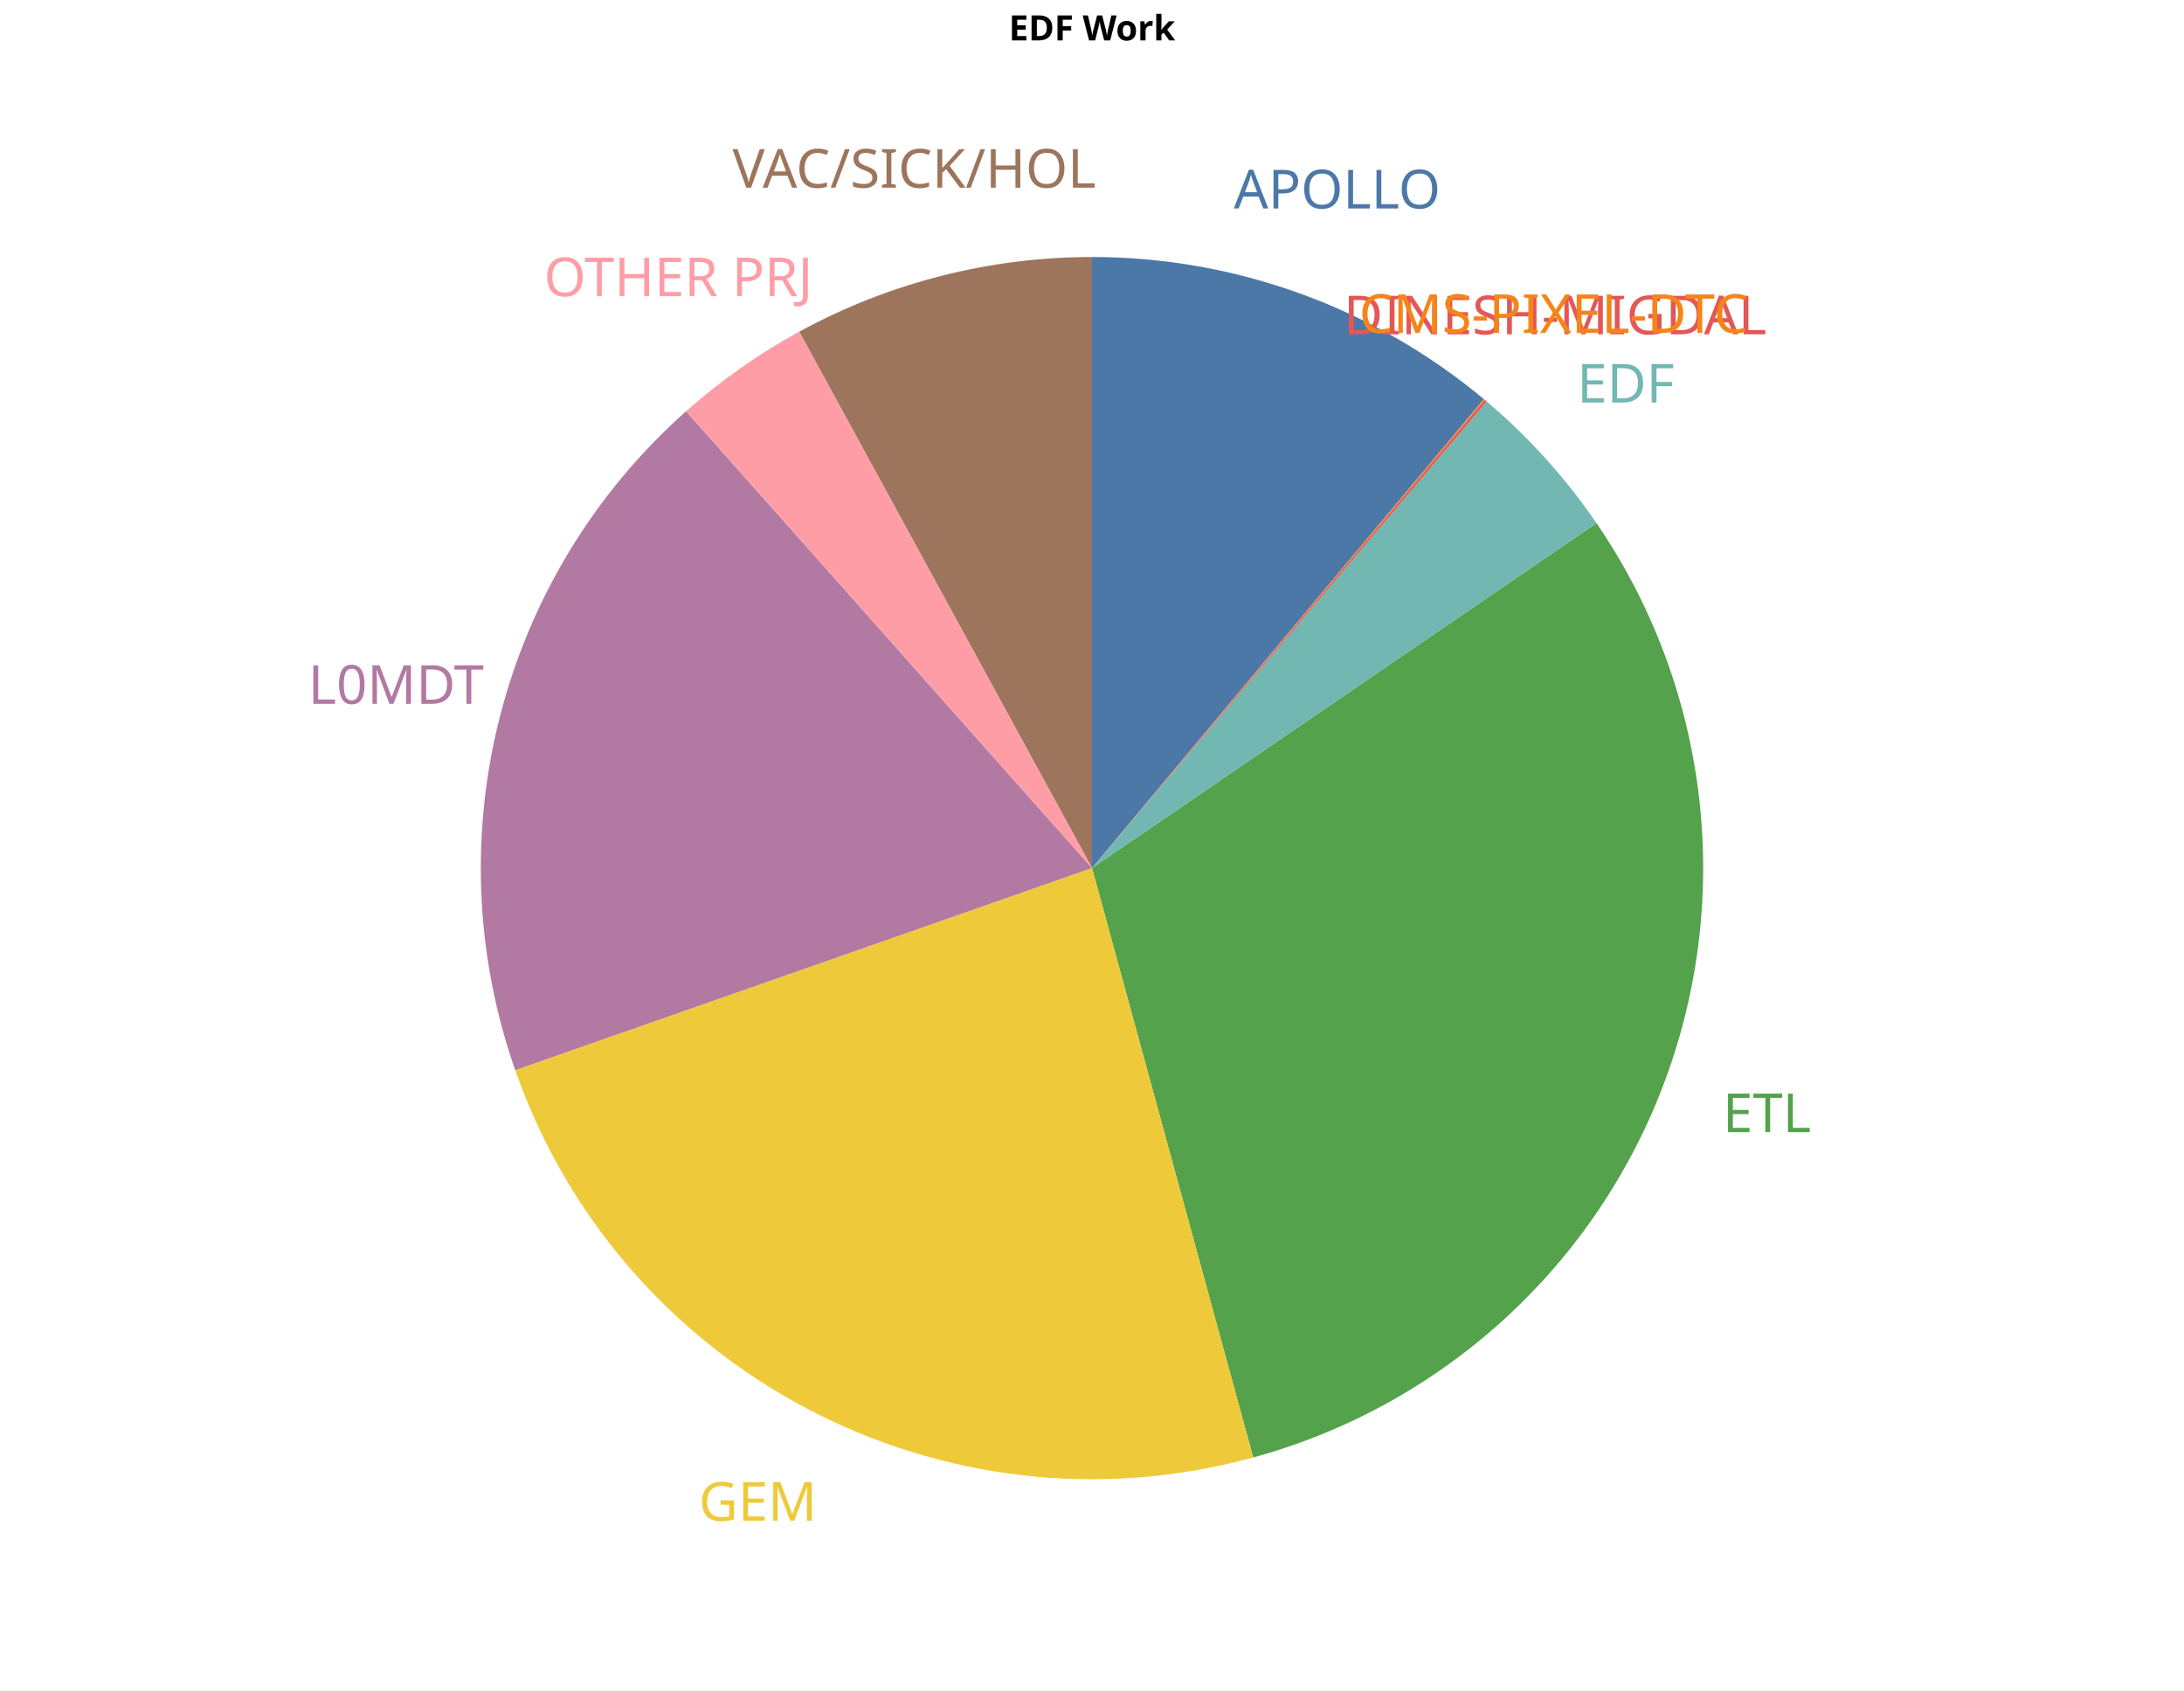
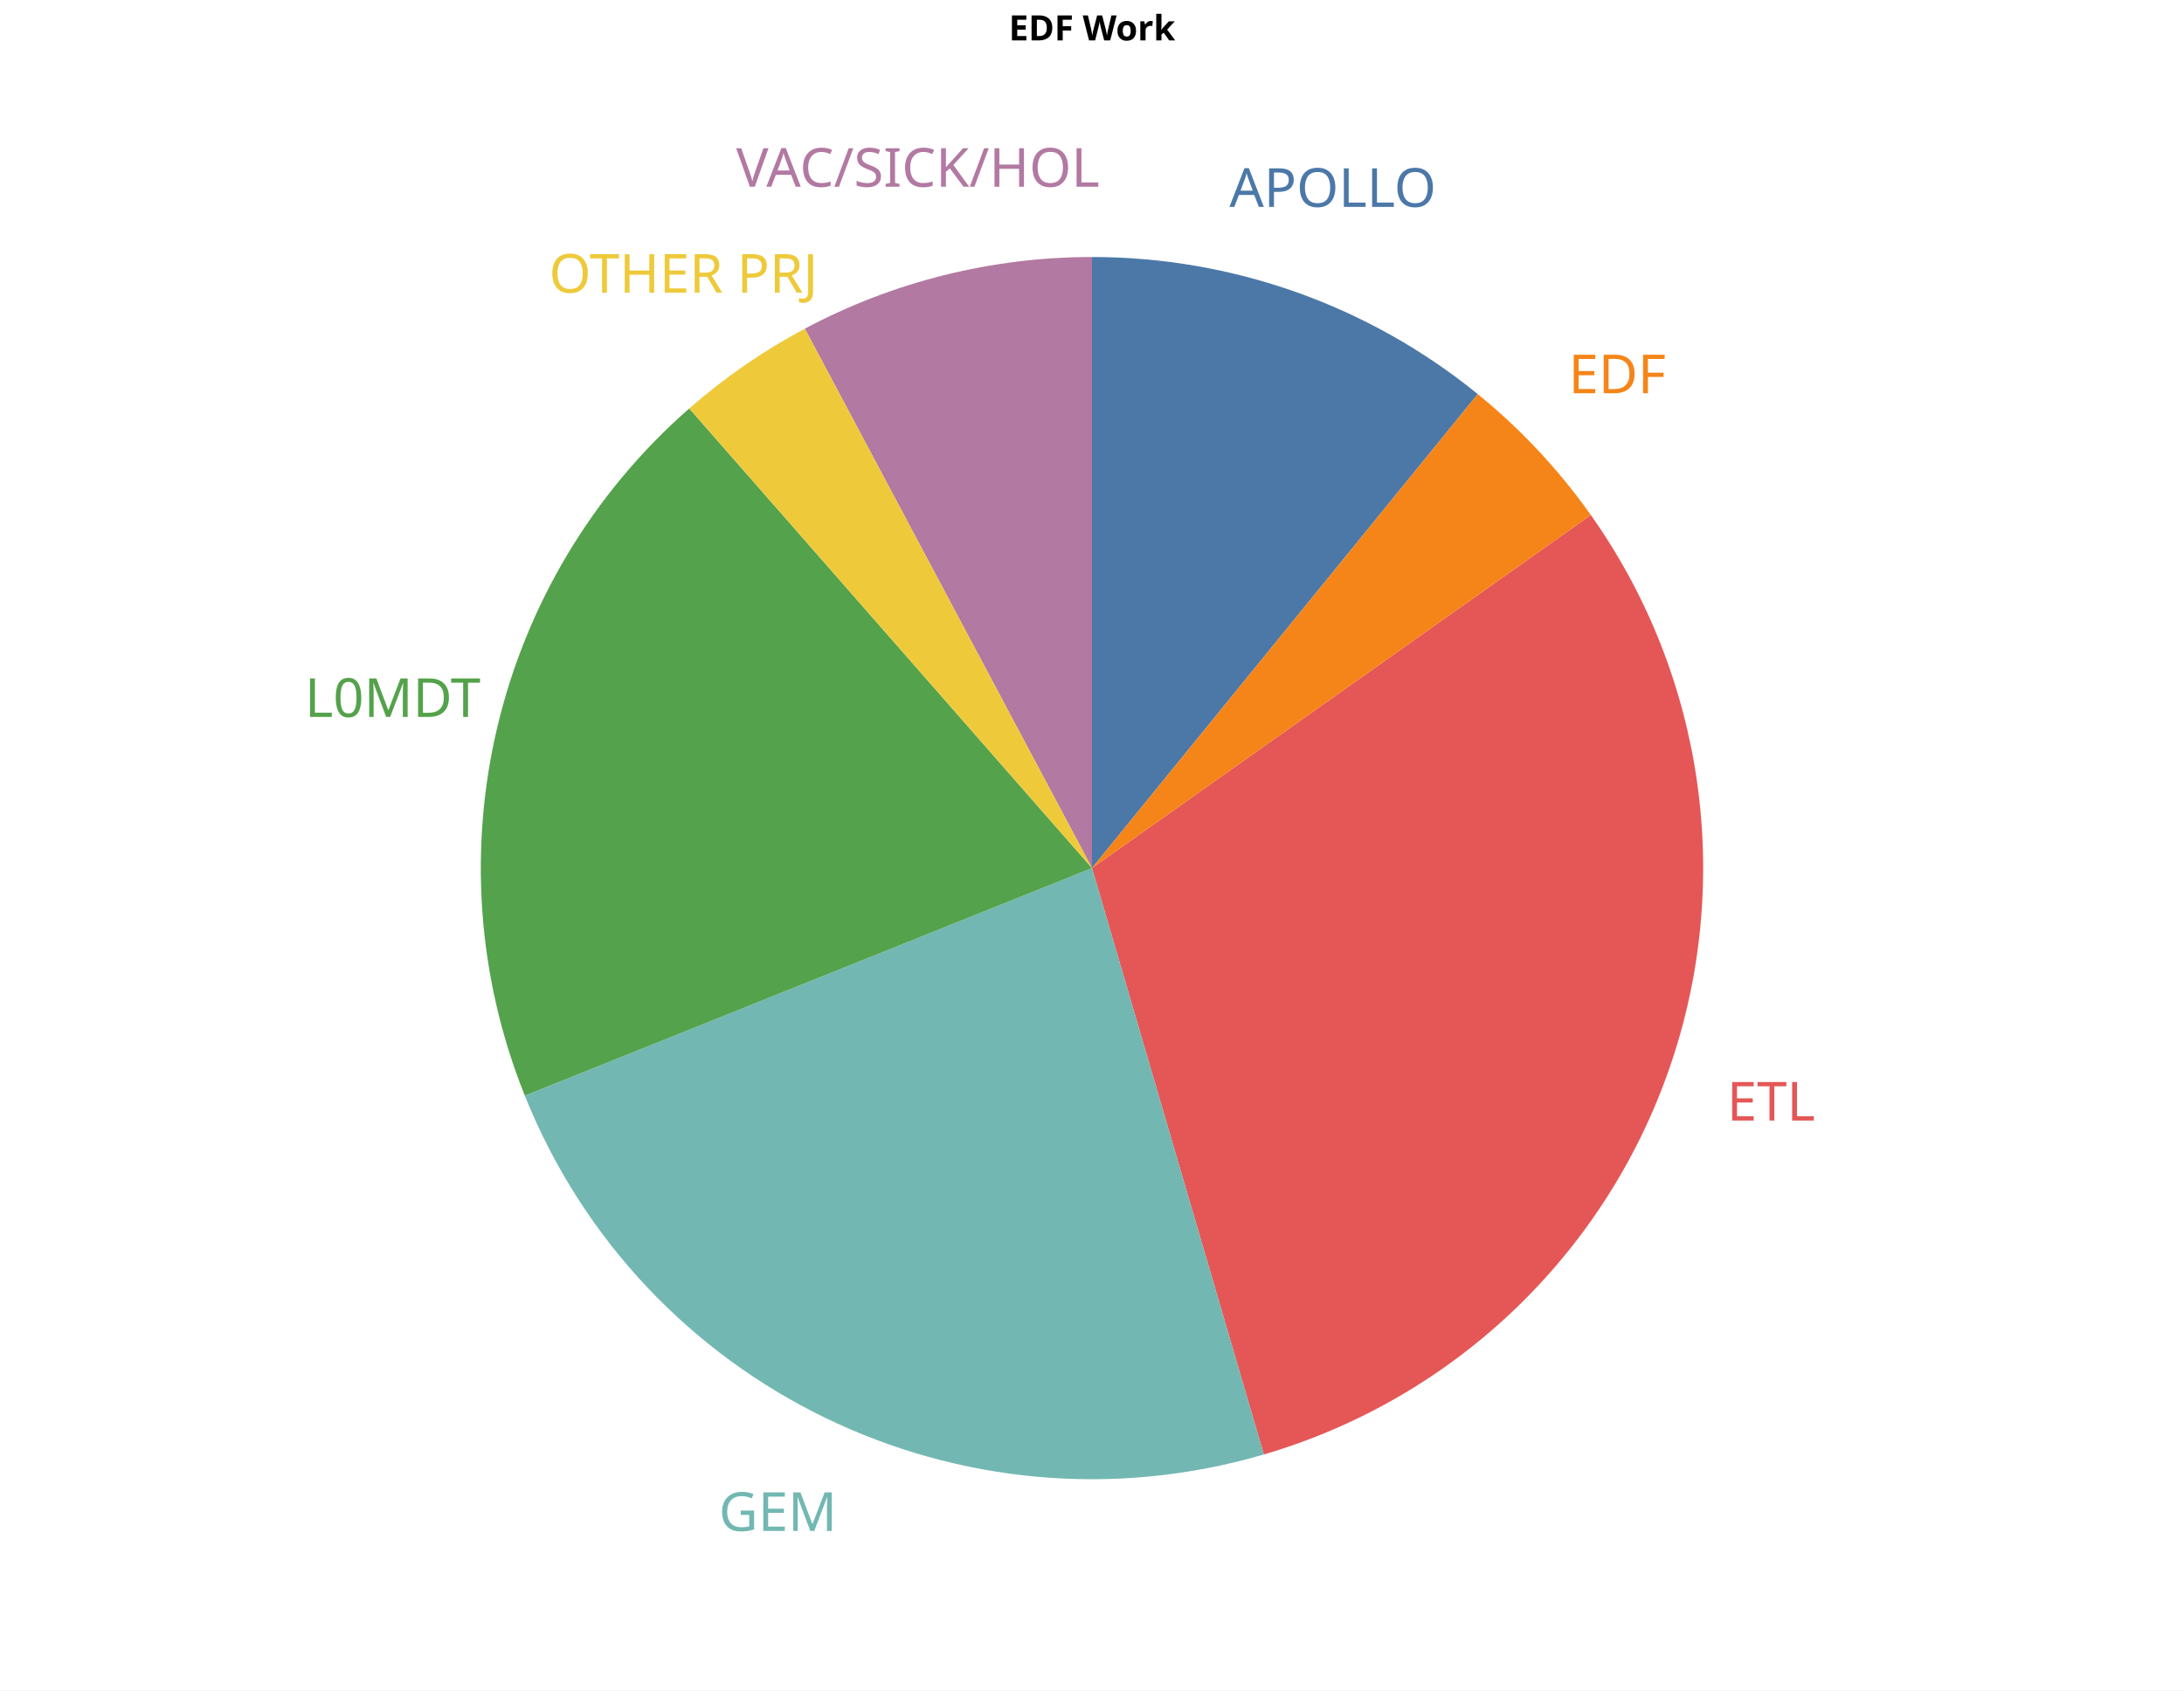
<svg xmlns="http://www.w3.org/2000/svg" class="marks" width="810" height="627" viewBox="0 0 810 627" version="1.1">
  <rect width="810" height="627" style="fill: white;" />
  <g transform="translate(5,22)">
    <g class="mark-group role-frame root">
      <g transform="translate(0,0)">
        <path class="background" d="M0.5,0.5h800v600h-800Z" style="fill: none; stroke: none;" />
        <g>
          <g class="mark-arc role-mark layer_0_marks">
-             <path transform="translate(400,300)" d="M59.789,218.639A226.667,226.667,0,0,0,187.109,-127.938L0,0Z" style="fill: #54a24b;" />
-             <path transform="translate(400,300)" d="M-213.91,74.968A226.667,226.667,0,0,0,59.789,218.639L0,0Z" style="fill: #eeca3b;" />
-             <path transform="translate(400,300)" d="M-150.542,-169.455A226.667,226.667,0,0,0,-213.91,74.968L0,0Z" style="fill: #b279a2;" />
-             <path transform="translate(400,300)" d="M145.327,-173.948A226.667,226.667,0,0,0,1.3879330390336672e-14,-226.667L0,0Z" style="fill: #4c78a8;" />
-             <path transform="translate(400,300)" d="M-4.1637991171010013e-14,-226.667A226.667,226.667,0,0,0,-108.599,-198.957L0,0Z" style="fill: #9d755d;" />
-             <path transform="translate(400,300)" d="M187.109,-127.938A226.667,226.667,0,0,0,146.366,-173.075L0,0Z" style="fill: #72b7b2;" />
-             <path transform="translate(400,300)" d="M-108.599,-198.957A226.667,226.667,0,0,0,-150.542,-169.455L0,0Z" style="fill: #ff9da6;" />
-             <path transform="translate(400,300)" d="M146.366,-173.075A226.667,226.667,0,0,0,145.624,-173.699L0,0Z" style="fill: #e45756;" />
-             <path transform="translate(400,300)" d="M145.624,-173.699A226.667,226.667,0,0,0,145.327,-173.948L0,0Z" style="fill: #f58518;" />
+             <path transform="translate(400,300)" d="M63.727,217.524A226.667,226.667,0,0,0,185.012,-130.952L0,0Z" style="fill: #e45756;" />
+             <path transform="translate(400,300)" d="M-210.36,84.418A226.667,226.667,0,0,0,63.727,217.524L0,0Z" style="fill: #72b7b2;" />
+             <path transform="translate(400,300)" d="M-149.374,-170.485A226.667,226.667,0,0,0,-210.36,84.418L0,0Z" style="fill: #54a24b;" />
+             <path transform="translate(400,300)" d="M143.064,-175.814A226.667,226.667,0,0,0,1.3879330390336672e-14,-226.667L0,0Z" style="fill: #4c78a8;" />
+             <path transform="translate(400,300)" d="M-4.1637991171010013e-14,-226.667A226.667,226.667,0,0,0,-106.506,-200.086L0,0Z" style="fill: #b279a2;" />
+             <path transform="translate(400,300)" d="M185.012,-130.952A226.667,226.667,0,0,0,143.064,-175.814L0,0Z" style="fill: #f58518;" />
+             <path transform="translate(400,300)" d="M-106.506,-200.086A226.667,226.667,0,0,0,-149.374,-170.485L0,0Z" style="fill: #eeca3b;" />
          </g>
          <g class="mark-text role-mark layer_1_marks">
-             <text text-anchor="middle" transform="translate(650.3105,397.9553)" style="font-family: sans-serif; font-size: 20px; fill: #54a24b;">ETL</text>
-             <text text-anchor="middle" transform="translate(276.0583,542.1135)" style="font-family: sans-serif; font-size: 20px; fill: #eeca3b;">GEM</text>
-             <text text-anchor="middle" transform="translate(141.8673,239.0774)" style="font-family: sans-serif; font-size: 20px; fill: #b279a2;">L0MDT</text>
-             <text text-anchor="middle" transform="translate(490.9373,55.31791)" style="font-family: sans-serif; font-size: 20px; fill: #4c78a8;">APOLLO</text>
-             <text text-anchor="middle" transform="translate(334.0717,47.61159)" style="font-family: sans-serif; font-size: 20px; fill: #9d755d;">VAC/SICK/HOL</text>
-             <text text-anchor="middle" transform="translate(597.9504,127.3195)" style="font-family: sans-serif; font-size: 20px; fill: #72b7b2;">EDF</text>
-             <text text-anchor="middle" transform="translate(246.5794,87.8871)" style="font-family: sans-serif; font-size: 20px; fill: #ff9da6;">OTHER PRJ</text>
-             <text text-anchor="middle" transform="translate(571.7593,102.0151)" style="font-family: sans-serif; font-size: 20px; fill: #e45756;">DINESH-MIGDAL</text>
-             <text text-anchor="middle" transform="translate(571.1477,101.5017)" style="font-family: sans-serif; font-size: 20px; fill: #f58518;">CMS-PIXEL-DTC</text>
+             <text text-anchor="middle" transform="translate(651.8488,393.6545)" style="font-family: sans-serif; font-size: 20px; fill: #e45756;">ETL</text>
+             <text text-anchor="middle" transform="translate(283.5077,545.8763)" style="font-family: sans-serif; font-size: 20px; fill: #72b7b2;">GEM</text>
+             <text text-anchor="middle" transform="translate(140.6529,243.9502)" style="font-family: sans-serif; font-size: 20px; fill: #54a24b;">L0MDT</text>
+             <text text-anchor="middle" transform="translate(489.3138,54.73489)" style="font-family: sans-serif; font-size: 20px; fill: #4c78a8;">APOLLO</text>
+             <text text-anchor="middle" transform="translate(335.4279,47.26934)" style="font-family: sans-serif; font-size: 20px; fill: #b279a2;">VAC/SICK/HOL</text>
+             <text text-anchor="middle" transform="translate(594.7818,123.8705)" style="font-family: sans-serif; font-size: 20px; fill: #f58518;">EDF</text>
+             <text text-anchor="middle" transform="translate(248.479,86.56326)" style="font-family: sans-serif; font-size: 20px; fill: #eeca3b;">OTHER PRJ</text>
          </g>
          <g class="mark-group role-title">
            <g transform="translate(400,-17)">
              <path class="background" d="M0,0h0v0h0Z" style="pointer-events: none; fill: none;" />
              <g>
                <g class="mark-text role-title-text" style="pointer-events: none;">
                  <text text-anchor="middle" transform="translate(0,10)" style="font-family: sans-serif; font-size: 13px; font-weight: bold; fill: #000; opacity: 1;">EDF Work</text>
                </g>
              </g>
              <path class="foreground" d="" style="pointer-events: none; display: none; fill: none;" />
            </g>
          </g>
        </g>
        <path class="foreground" d="" style="display: none; fill: none;" />
      </g>
    </g>
  </g>
</svg>
